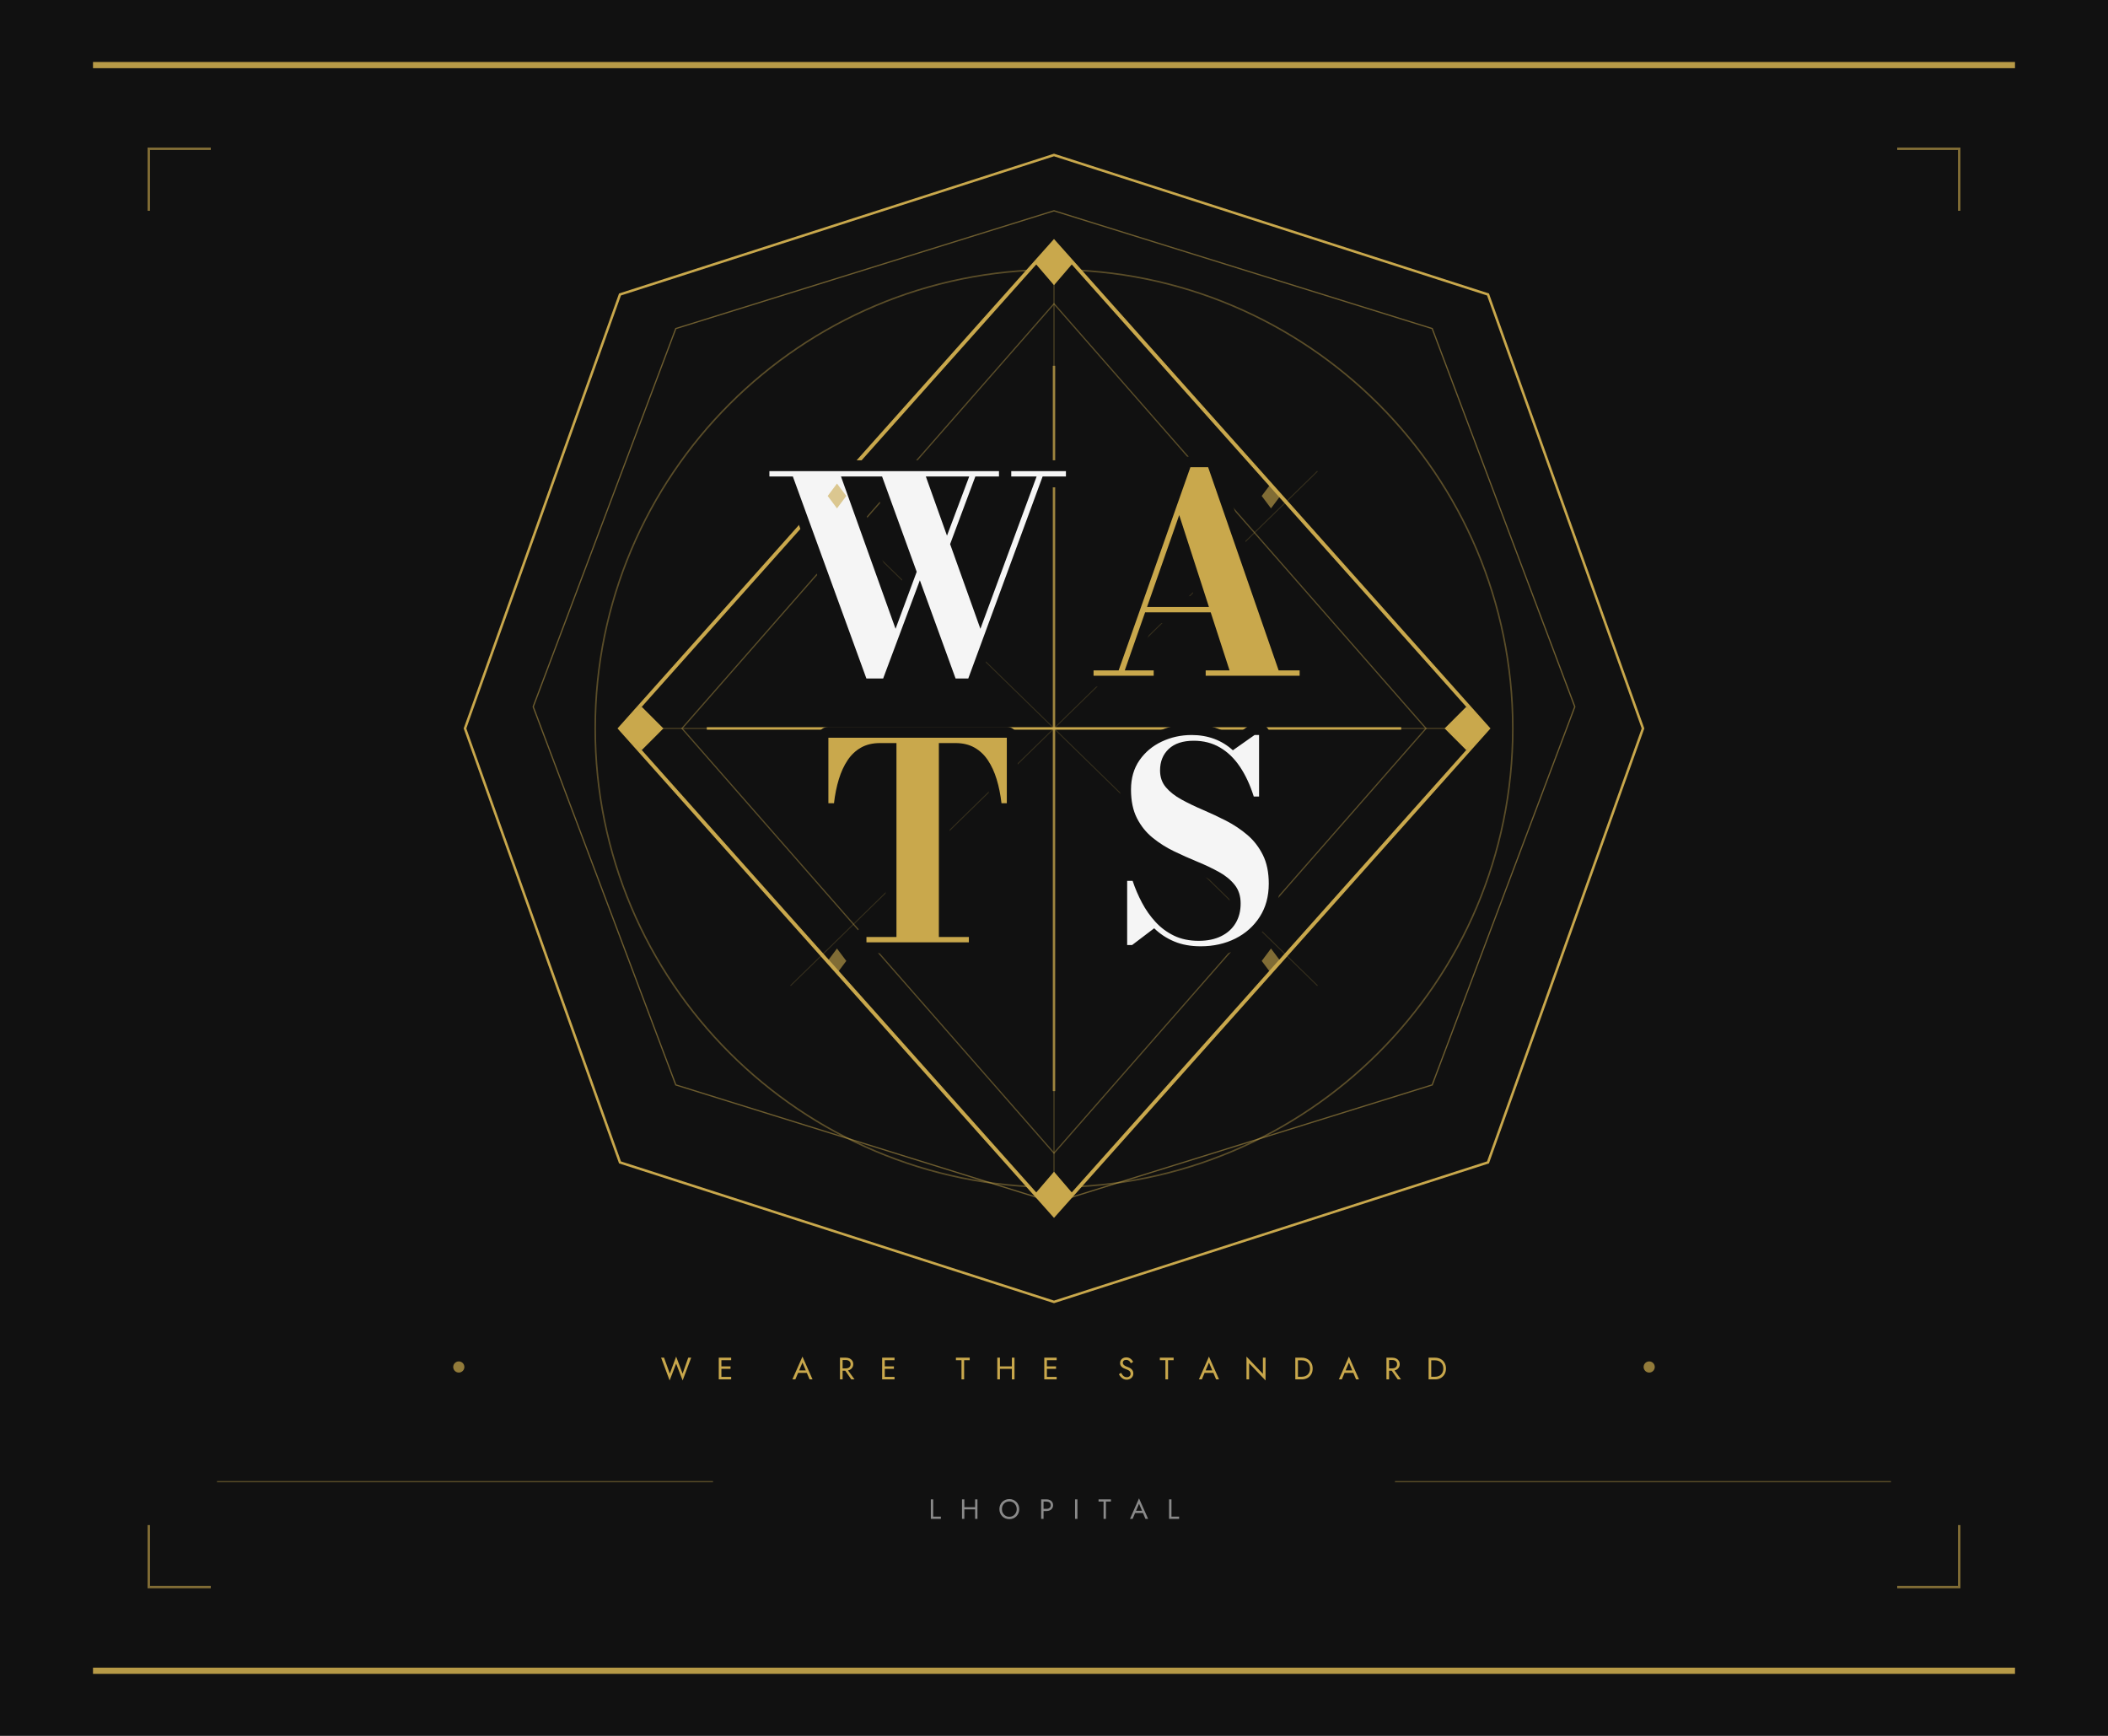
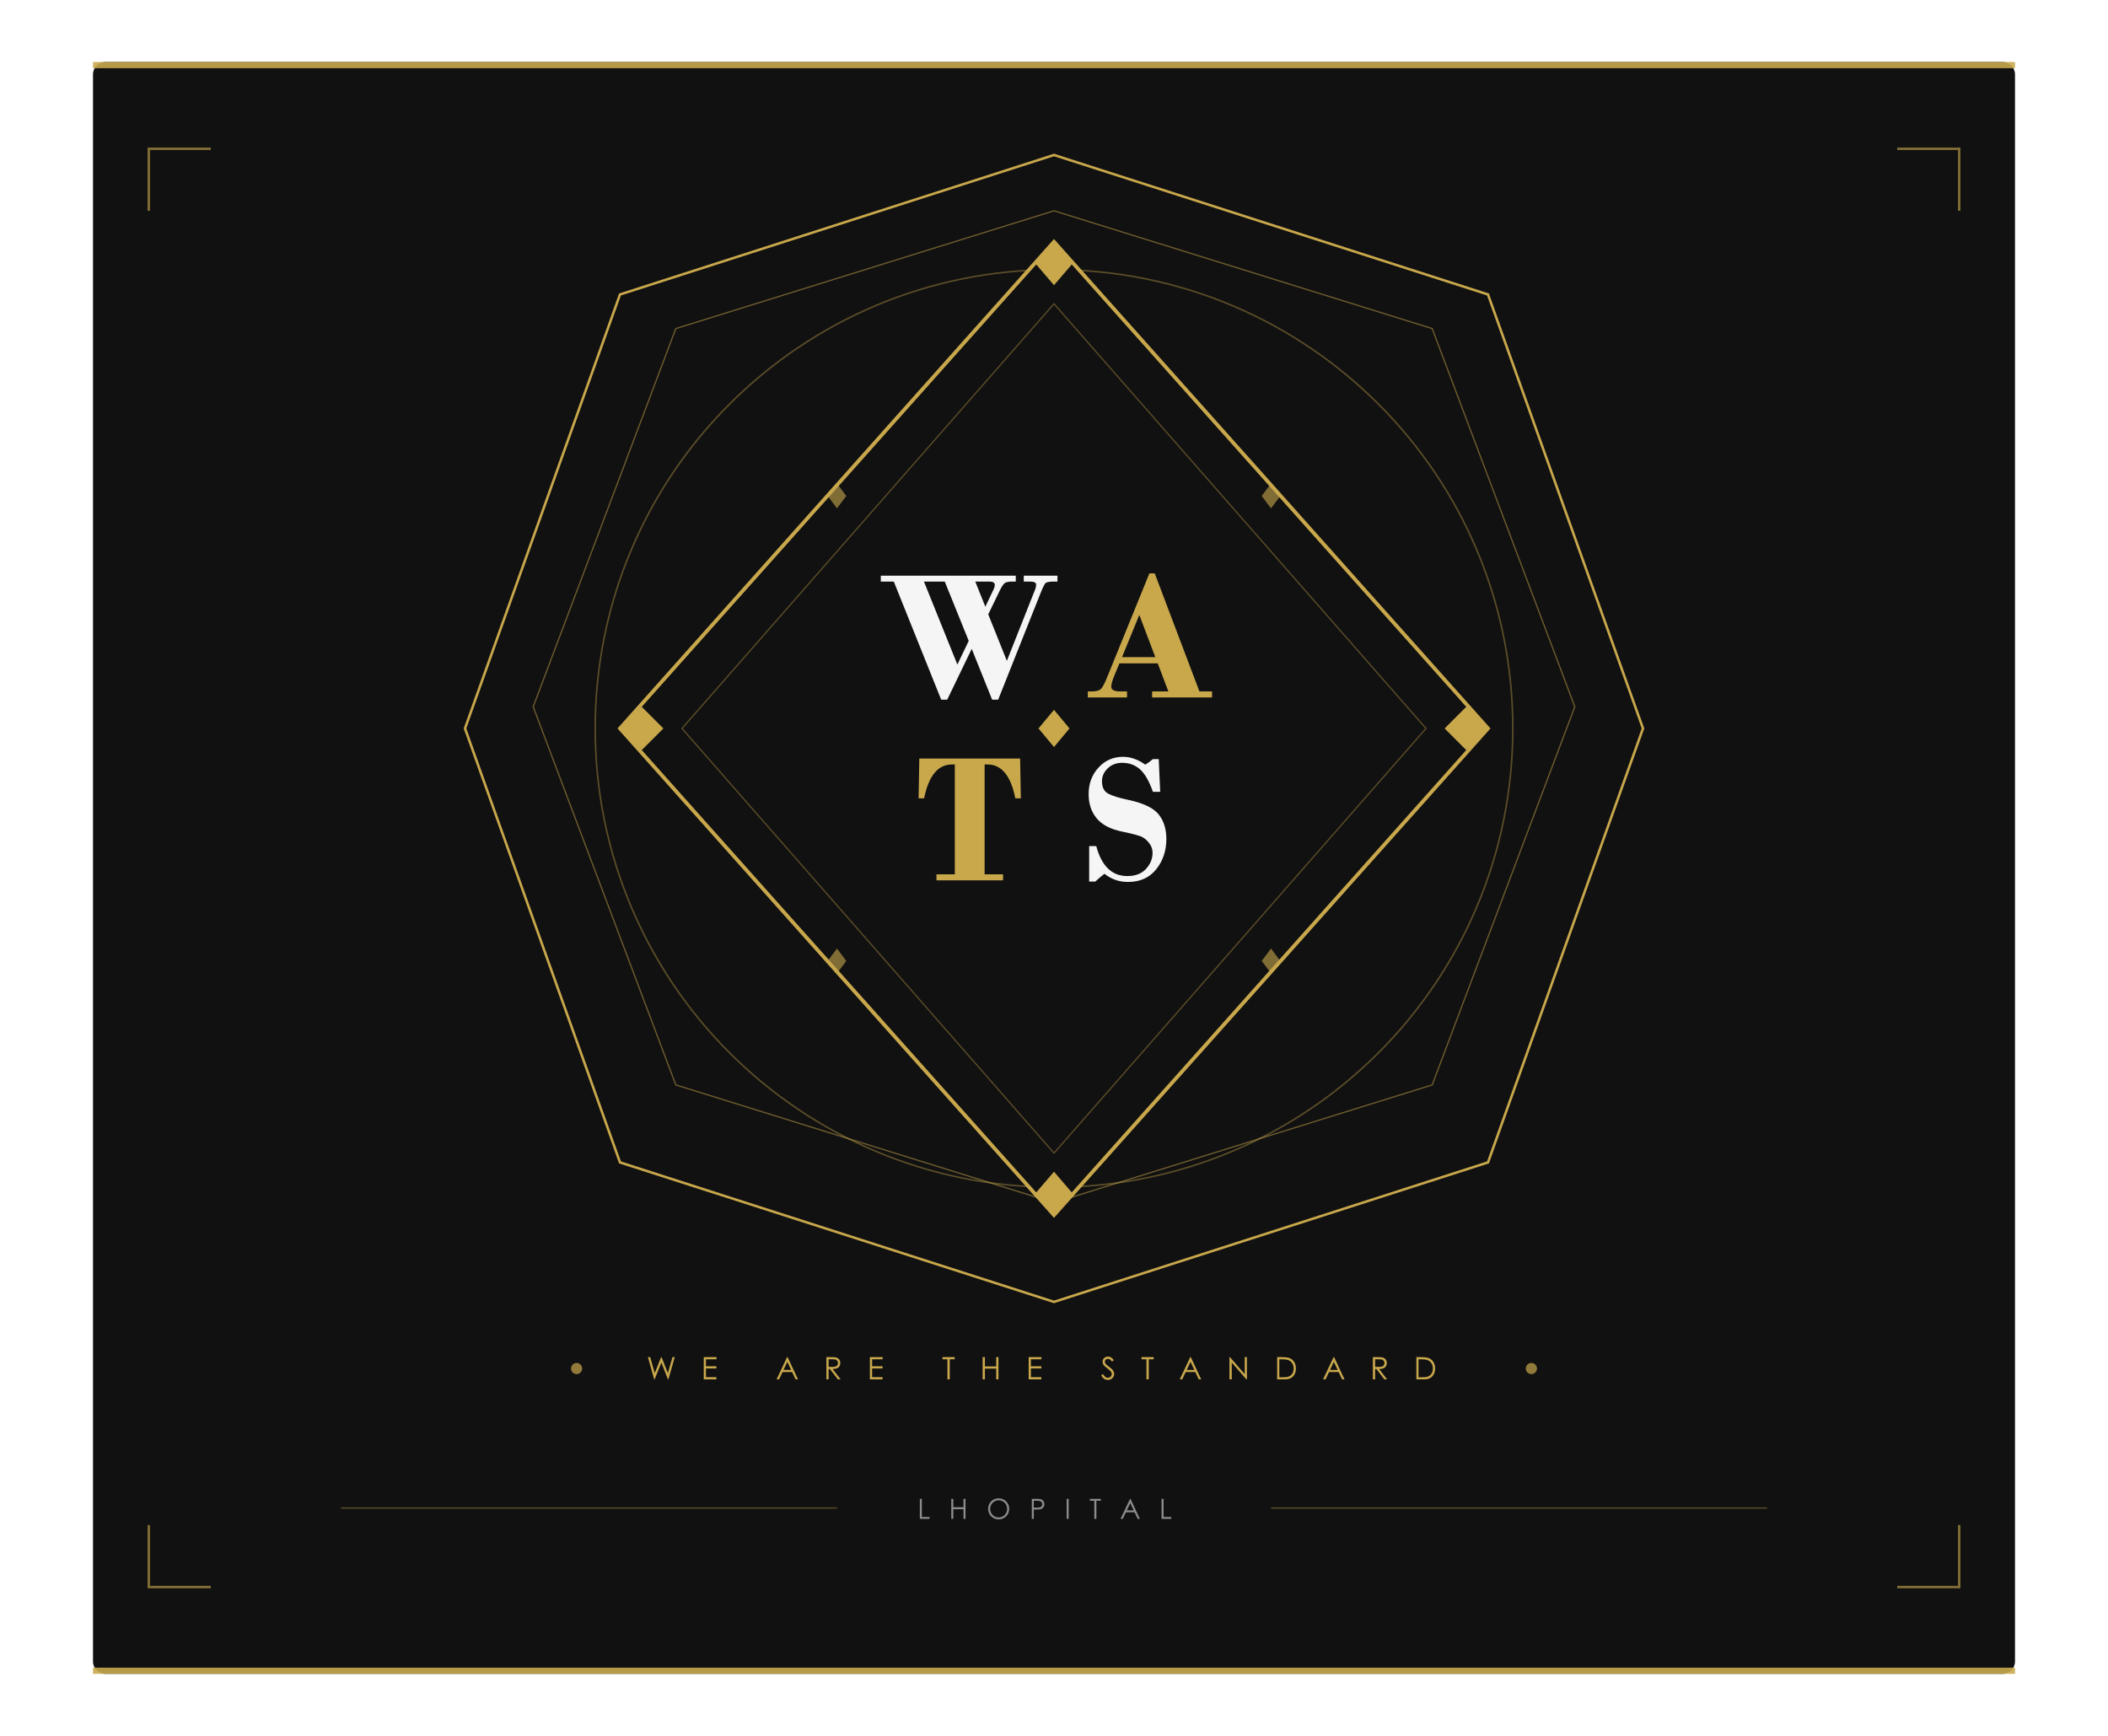
- <svg xmlns="http://www.w3.org/2000/svg" viewBox="0 0 680 560" role="img" aria-labelledby="t">
-   <rect width="680" height="560" fill="#111111" />
-   <rect x="30" y="20" width="620" height="2" fill="#C9A84C" opacity=".9" />
-   <rect x="30" y="538" width="620" height="2" fill="#C9A84C" opacity=".9" />
-   <g fill="none" stroke="#C9A84C">
-     <polygon points="340,50 480,95 530,235 480,375 340,420 200,375 150,235 200,95" stroke-width=".8" />
-     <polygon points="340,68 462,106 508,228 462,350 340,388 218,350 172,228 218,106" stroke-width=".4" opacity=".5" />
-     <circle cx="340" cy="235" r="148" stroke-width=".5" opacity=".4" />
-     <polygon points="340,78 480,235 340,392 200,235" fill="#111111" stroke-width="1.2" />
-     <polygon points="340,98 460,235 340,372 220,235" stroke-width=".4" opacity=".4" />
-     <line x1="340" y1="78" x2="340" y2="392" stroke-width=".4" opacity=".3" />
-     <line x1="200" y1="235" x2="480" y2="235" stroke-width=".4" opacity=".3" />
-     <line x1="255" y1="152" x2="425" y2="318" stroke-width=".3" opacity=".2" />
-     <line x1="425" y1="152" x2="255" y2="318" stroke-width=".3" opacity=".2" />
-     <line x1="228" y1="235" x2="452" y2="235" stroke-width=".8" />
-     <line x1="340" y1="118" x2="340" y2="352" stroke-width=".8" opacity=".7" />
-     <g stroke-width=".8" opacity=".6">
-       <polyline points="68,48 48,48 48,68" />
-       <polyline points="612,48 632,48 632,68" />
-       <polyline points="68,512 48,512 48,492" />
-       <polyline points="612,512 632,512 632,492" />
-     </g>
-     <line x1="70" y1="478" x2="230" y2="478" stroke-width=".4" opacity=".4" />
-     <line x1="450" y1="478" x2="610" y2="478" stroke-width=".4" opacity=".4" />
+ <svg xmlns="http://www.w3.org/2000/svg" width="100%" viewBox="0 0 680 560" role="img">
+   <rect x="30" y="20" width="620" height="520" rx="4" fill="#111111" />
+   <rect x="30" y="20" width="620" height="2" fill="#C9A84C" opacity="0.9" />
+   <rect x="30" y="538" width="620" height="2" fill="#C9A84C" opacity="0.9" />
+   <polygon points="340,50 480,95 530,235 480,375 340,420 200,375 150,235 200,95" fill="none" stroke="#C9A84C" stroke-width="0.8" />
+   <polygon points="340,68 462,106 508,228 462,350 340,388 218,350 172,228 218,106" fill="none" stroke="#C9A84C" stroke-width="0.4" opacity="0.5" />
+   <circle cx="340" cy="235" r="148" fill="none" stroke="#C9A84C" stroke-width="0.5" opacity="0.4" />
+   <polygon points="340,78 480,235 340,392 200,235" fill="#111111" stroke="#C9A84C" stroke-width="1.2" />
+   <polygon points="340,98 460,235 340,372 220,235" fill="none" stroke="#C9A84C" stroke-width="0.4" opacity="0.4" />
+   <g>
+     <path id="W" fill="#F5F5F5" d="M318.791 198.193 324.796 213.193 333.263 191.807Q333.263 191.748 333.747 190.62Q334.23 189.492 334.23 188.584Q334.23 187.617 332.238 187.617H330.246V185.713H341.115V187.617H340.207Q337.834 187.617 337.306 188.071Q336.779 188.525 335.666 191.338L321.984 225.732H320.05L313.459 209.326L305.548 225.732H303.615L288.322 187.617H284.132V185.713H327.668V187.617H326.671Q324.767 187.617 324.093 188.115Q323.42 188.613 322.336 190.869ZM314.601 187.617 317.853 195.732 320.373 190.43Q320.9 189.346 320.9 188.701Q320.9 187.617 319.171 187.617ZM298.048 187.617 308.83 214.395 312.492 206.748 304.757 187.617Z" />
+     <path id="A" fill="#C9A84C" d="M373.467 214.014H361.104L359.434 218.027Q358.467 220.43 358.467 221.514Q358.467 223.066 361.396 223.066H363.564V225.0H350.908V223.066H352.051Q354.307 223.066 355.098 222.305Q355.889 221.543 357.031 218.76L370.771 184.98H372.5L386.914 223.066H390.986V225.0H371.65V223.066H376.895ZM361.953 211.992H372.676L367.52 198.369Z" />
+     <path id="T" fill="#C9A84C" d="M296.553 244.713H329.072L329.307 257.545H327.52Q325.352 246.617 318.525 246.617H317.617V282.066H323.564V284.0H302.09V282.066H308.008V246.617H307.129Q300.303 246.617 298.105 257.545H296.318Z" />
+     <path id="S" fill="#F5F5F5" d="M373.785 244.889 374.254 255.436H371.91Q370.064 250.221 367.706 248.155Q365.348 246.09 362.008 246.09Q359.166 246.09 357.32 247.877Q355.475 249.664 355.475 252.008Q355.475 254.908 357.408 255.992Q359.342 257.076 364.059 258.072Q371.295 259.625 373.771 262.745Q376.246 265.865 376.246 270.67Q376.246 276.324 372.979 280.426Q369.713 284.527 363.824 284.527Q359.635 284.527 356.266 281.891Q354.625 283.18 353.307 284.41H351.344V272.955H353.629Q356.207 282.623 363.648 282.623Q367.574 282.623 369.684 280.309Q371.793 277.994 371.793 275.123Q371.793 273.512 370.87 272.223Q369.947 270.934 368.717 270.172Q367.486 269.41 361.92 268.268Q356.354 267.125 353.761 263.99Q351.168 260.855 351.168 256.168Q351.168 251.129 354.347 247.643Q357.525 244.156 362.271 244.156Q365.875 244.156 369.449 246.676Q370.592 246.002 371.91 244.889Z" />
  </g>
-   <path d="M284.89 218.88L279.48 218.88L255.76 153.72L248.19 153.72L248.19 152L322.25 152L322.25 153.72L314.63 153.72L306.49 175.54L316.26 202.86L334.39 153.72L326.21 153.72L326.21 152L343.85 152L343.85 153.72L336.33 153.72L312.35 218.88L308.25 218.88L296.73 187.20L284.89 218.88ZM288.89 202.86L295.71 184.47L284.54 153.72L271.29 153.72L288.89 202.86ZM305.48 172.81L312.65 153.72L298.66 153.72L305.48 172.81Z" fill="#F5F5F5" stroke="#111111" stroke-width="7" stroke-linejoin="round" paint-order="stroke" />
-   <path d="M384.00 150.72L389.72 150.72L412.47 216.28L419.24 216.28L419.24 218L388.93 218L388.93 216.28L396.63 216.28L390.55 197.54L369.39 197.54L362.83 216.28L372.16 216.28L372.16 218L352.76 218L352.76 216.28L360.85 216.28L384.00 150.72ZM370.01 195.82L389.98 195.82L380.39 166.17L370.01 195.82Z" fill="#C9A84C" stroke="#111111" stroke-width="7" stroke-linejoin="round" paint-order="stroke" />
-   <path d="M312.54 304L279.50 304L279.50 302.28L289.18 302.28L289.18 239.72L283.86 239.72Q280.34 239.72 277.76 241.17Q275.19 242.62 273.43 245.24Q271.67 247.86 270.59 251.40Q269.51 254.94 269.03 259.12L269.03 259.12L267.22 259.12L267.22 238L324.78 238L324.78 259.12L323.06 259.12Q322.58 254.94 321.50 251.40Q320.42 247.86 318.66 245.24Q316.90 242.62 314.33 241.17Q311.75 239.72 308.23 239.72L308.23 239.72L302.86 239.72L302.86 302.28L312.54 302.28L312.54 304Z" fill="#C9A84C" stroke="#111111" stroke-width="7" stroke-linejoin="round" paint-order="stroke" />
-   <path d="M387.32 305.28L387.32 305.28Q382.44 305.28 378.74 303.71Q375.04 302.15 372.32 299.47L372.32 299.47L365.19 304.88L363.60 304.88L363.60 284.16L365.36 284.16Q366.55 287.76 368.38 291.22Q370.20 294.67 372.76 297.44Q375.31 300.22 378.74 301.87Q382.17 303.52 386.70 303.52L386.70 303.52Q390.88 303.52 393.92 302.02Q396.96 300.52 398.58 297.82Q400.21 295.11 400.21 291.46L400.21 291.46Q400.21 287.90 398.30 285.48Q396.38 283.06 393.24 281.32Q390.09 279.58 386.31 278.02Q382.52 276.46 378.76 274.65Q375 272.85 371.83 270.27Q368.66 267.70 366.75 263.94Q364.84 260.18 364.84 254.72L364.84 254.72Q364.84 249.22 367.56 245.28Q370.29 241.34 374.78 239.23Q379.27 237.12 384.42 237.12L384.42 237.12Q388.33 237.12 391.70 238.37Q395.06 239.63 397.70 242.05L397.70 242.05L404.70 237.12L406.15 237.12L406.15 256.96L404.44 256.96Q402.68 251.38 399.97 247.35Q397.26 243.32 393.55 241.15Q389.83 238.97 385.08 238.97L385.08 238.97Q379.84 238.97 377.02 241.61Q374.21 244.25 374.21 248.56L374.21 248.56Q374.21 251.77 376.10 253.99Q377.99 256.22 381.12 257.93Q384.24 259.65 388.00 261.25Q391.76 262.86 395.50 264.77Q399.24 266.69 402.37 269.35Q405.49 272.01 407.38 275.82Q409.28 279.62 409.28 285.08L409.28 285.08Q409.28 291.24 406.37 295.77Q403.47 300.30 398.50 302.79Q393.52 305.28 387.32 305.28Z" fill="#F5F5F5" stroke="#111111" stroke-width="7" stroke-linejoin="round" paint-order="stroke" />
+   <polygon points="340,229 345,235 340,241 335,235" fill="#C9A84C" />
  <g fill="#C9A84C">
    <polygon points="340,78 346,85 340,92 334,85" />
    <polygon points="340,378 346,385 340,392 334,385" />
    <polygon points="200,235 207,228 214,235 207,242" />
    <polygon points="466,235 473,228 480,235 473,242" />
-     <g opacity=".6">
-       <polygon points="270,156 273,160 270,164 267,160" />
-       <polygon points="410,156 413,160 410,164 407,160" />
-       <polygon points="270,306 273,310 270,314 267,310" />
-       <polygon points="410,306 413,310 410,314 407,310" />
-     </g>
-     <path d="M222.01 438L220.19 443.15L218.11 437.65L216.07 443.15L214.21 438L213.26 438L216.01 445.35L218.11 439.91L220.21 445.35L222.96 438L222.01 438ZM235.86 438L231.86 438L231.86 445L235.86 445L235.86 444.20L232.71 444.20L232.71 441.60L235.66 441.60L235.66 440.80L232.71 440.80L232.71 438.80L235.86 438.80L235.86 438ZM257.45 442.90L260.27 442.90L261.16 445L262.11 445L258.86 437.65L255.61 445L256.56 445L257.45 442.90ZM257.79 442.10L258.86 439.58L259.93 442.10L257.79 442.10ZM272.86 438L270.96 438L270.96 445L271.81 445L271.81 442.20L272.66 442.20L274.61 445L275.66 445L273.57 442.12Q273.84 442.06 274.08 441.94L274.08 441.94Q274.61 441.69 274.93 441.21Q275.24 440.74 275.24 440.10L275.24 440.10Q275.24 439.45 274.93 438.98Q274.61 438.51 274.08 438.25Q273.54 438 272.86 438L272.86 438ZM272.86 441.45L271.81 441.45L271.81 438.75L272.86 438.75Q273.31 438.75 273.66 438.91Q274 439.07 274.20 439.37Q274.39 439.67 274.39 440.10Q274.39 440.53 274.20 440.83Q274 441.13 273.66 441.29Q273.31 441.45 272.86 441.45L272.86 441.45ZM288.56 438L284.56 438L284.56 445L288.56 445L288.56 444.20L285.41 444.20L285.41 441.60L288.36 441.60L288.36 440.80L285.41 440.80L285.41 438.80L288.56 438.80L288.56 438ZM308.36 438L308.36 438.80L310.16 438.80L310.16 445L311.01 445L311.01 438.80L312.81 438.80L312.81 438L308.36 438ZM327.26 438L326.41 438L326.41 440.80L322.56 440.80L322.56 438L321.71 438L321.71 445L322.56 445L322.56 441.60L326.41 441.60L326.41 445L327.26 445L327.26 438ZM340.86 438L336.86 438L336.86 445L340.86 445L340.86 444.20L337.71 444.20L337.71 441.60L340.66 441.60L340.66 440.80L337.71 440.80L337.71 438.80L340.86 438.80L340.86 438ZM361.62 442.88L361.62 442.88L360.94 443.34Q361.17 443.80 361.54 444.20Q361.90 444.61 362.38 444.86Q362.87 445.10 363.44 445.10L363.44 445.10Q363.86 445.10 364.25 444.96Q364.63 444.82 364.94 444.56Q365.24 444.30 365.42 443.93Q365.59 443.56 365.59 443.10L365.59 443.10Q365.59 442.62 365.42 442.27Q365.25 441.93 364.99 441.69Q364.72 441.44 364.41 441.28Q364.10 441.12 363.82 441.02L363.82 441.02Q363.21 440.81 362.86 440.60Q362.50 440.38 362.35 440.13Q362.20 439.89 362.20 439.60L362.20 439.60Q362.20 439.26 362.46 438.99Q362.72 438.71 363.29 438.71L363.29 438.71Q363.70 438.71 363.99 438.87Q364.27 439.03 364.47 439.28Q364.67 439.53 364.80 439.79L364.80 439.79L365.53 439.37Q365.36 439 365.06 438.67Q364.76 438.33 364.33 438.12Q363.91 437.90 363.34 437.90L363.34 437.90Q362.75 437.90 362.29 438.13Q361.83 438.37 361.57 438.78Q361.31 439.19 361.31 439.71L361.31 439.71Q361.31 440.19 361.50 440.52Q361.68 440.85 361.97 441.07Q362.26 441.30 362.58 441.44Q362.90 441.59 363.16 441.68L363.16 441.68Q363.56 441.82 363.92 442.00Q364.27 442.17 364.49 442.45Q364.71 442.73 364.71 443.20L364.71 443.20Q364.71 443.68 364.37 443.99Q364.03 444.30 363.47 444.30L363.47 444.30Q363.05 444.30 362.72 444.12Q362.39 443.94 362.13 443.62Q361.86 443.30 361.62 442.88ZM374.14 438L374.14 438.80L375.94 438.80L375.94 445L376.79 445L376.79 438.80L378.59 438.80L378.59 438L374.14 438ZM388.58 442.90L391.40 442.90L392.29 445L393.24 445L389.99 437.65L386.74 445L387.69 445L388.58 442.90ZM388.92 442.10L389.99 439.58L391.06 442.10L388.92 442.10ZM408.24 438L407.39 438L407.39 443.21L402.09 437.65L402.09 445L402.94 445L402.94 439.79L408.24 445.35L408.24 438ZM419.94 438L417.84 438L417.84 445L419.94 445Q420.96 445 421.75 444.56Q422.54 444.12 422.99 443.33Q423.44 442.55 423.44 441.50Q423.44 440.45 422.99 439.67Q422.54 438.88 421.75 438.44Q420.96 438 419.94 438L419.94 438ZM419.94 444.15L418.69 444.15L418.69 438.85L419.94 438.85Q420.53 438.85 421.02 439.04Q421.51 439.22 421.86 439.56Q422.21 439.91 422.40 440.40Q422.59 440.89 422.59 441.50Q422.59 442.11 422.40 442.60Q422.21 443.09 421.86 443.44Q421.51 443.78 421.02 443.96Q420.53 444.15 419.94 444.15L419.94 444.15ZM433.73 442.90L436.55 442.90L437.44 445L438.39 445L435.14 437.65L431.89 445L432.84 445L433.73 442.90ZM434.07 442.10L435.14 439.58L436.21 442.10L434.07 442.10ZM449.14 438L447.24 438L447.24 445L448.09 445L448.09 442.20L448.94 442.20L450.89 445L451.94 445L449.85 442.12Q450.12 442.06 450.36 441.94L450.36 441.94Q450.89 441.69 451.21 441.21Q451.52 440.74 451.52 440.10L451.52 440.10Q451.52 439.45 451.21 438.98Q450.89 438.51 450.36 438.25Q449.82 438 449.14 438L449.14 438ZM449.14 441.45L448.09 441.45L448.09 438.75L449.14 438.75Q449.59 438.75 449.94 438.91Q450.28 439.07 450.48 439.37Q450.67 439.67 450.67 440.10Q450.67 440.53 450.48 440.83Q450.28 441.13 449.94 441.29Q449.59 441.45 449.14 441.45L449.14 441.45ZM462.94 438L460.84 438L460.84 445L462.94 445Q463.96 445 464.75 444.56Q465.54 444.12 465.99 443.33Q466.44 442.55 466.44 441.50Q466.44 440.45 465.99 439.67Q465.54 438.88 464.75 438.44Q463.96 438 462.94 438L462.94 438ZM462.94 444.15L461.69 444.15L461.69 438.85L462.94 438.85Q463.53 438.85 464.02 439.04Q464.51 439.22 464.86 439.56Q465.21 439.91 465.40 440.40Q465.59 440.89 465.59 441.50Q465.59 442.11 465.40 442.60Q465.21 443.09 464.86 443.44Q464.51 443.78 464.02 443.96Q463.53 444.15 462.94 444.15L462.94 444.15Z" />
-     <circle cx="148" cy="441" r="1.8" opacity=".7" />
-     <circle cx="532" cy="441" r="1.8" opacity=".7" />
  </g>
-   <path d="M301.03 483.70L300.27 483.70L300.27 490L303.51 490L303.51 489.28L301.03 489.28L301.03 483.70ZM315.31 483.70L314.55 483.70L314.55 486.22L311.08 486.22L311.08 483.70L310.32 483.70L310.32 490L311.08 490L311.08 486.94L314.55 486.94L314.55 490L315.31 490L315.31 483.70ZM323.20 486.85L323.20 486.85Q323.20 486.14 323.51 485.58Q323.82 485.02 324.36 484.70Q324.90 484.38 325.59 484.38L325.59 484.38Q326.28 484.38 326.82 484.70Q327.35 485.02 327.66 485.58Q327.97 486.14 327.97 486.85L327.97 486.85Q327.97 487.56 327.66 488.12Q327.35 488.68 326.82 489.00Q326.28 489.32 325.59 489.32L325.59 489.32Q324.90 489.32 324.36 489.00Q323.82 488.68 323.51 488.12Q323.20 487.56 323.20 486.85ZM322.39 486.85L322.39 486.85Q322.39 487.53 322.63 488.13Q322.87 488.72 323.30 489.16Q323.73 489.60 324.32 489.84Q324.90 490.09 325.59 490.09L325.59 490.09Q326.28 490.09 326.86 489.84Q327.44 489.60 327.87 489.16Q328.30 488.72 328.54 488.13Q328.78 487.53 328.78 486.85L328.78 486.85Q328.78 486.16 328.54 485.57Q328.30 484.98 327.87 484.54Q327.44 484.11 326.86 483.86Q326.28 483.61 325.59 483.61L325.59 483.61Q324.90 483.61 324.32 483.86Q323.73 484.11 323.30 484.54Q322.87 484.98 322.63 485.57Q322.39 486.16 322.39 486.85ZM337.57 483.70L335.86 483.70L335.86 490L336.63 490L336.63 487.48L337.57 487.48Q338.18 487.48 338.67 487.25Q339.15 487.02 339.43 486.59Q339.71 486.17 339.71 485.59L339.71 485.59Q339.71 485.00 339.43 484.58Q339.15 484.16 338.67 483.93Q338.18 483.70 337.57 483.70L337.57 483.70ZM337.57 486.76L336.63 486.76L336.63 484.42L337.57 484.42Q338.18 484.42 338.57 484.71Q338.95 485.00 338.95 485.59L338.95 485.59Q338.95 486.17 338.57 486.46Q338.18 486.76 337.57 486.76L337.57 486.76ZM347.56 483.70L346.79 483.70L346.79 490L347.56 490L347.56 483.70ZM354.37 483.70L354.37 484.42L355.99 484.42L355.99 490L356.75 490L356.75 484.42L358.37 484.42L358.37 483.70L354.37 483.70ZM366.16 488.11L368.70 488.11L369.50 490L370.36 490L367.43 483.38L364.51 490L365.36 490L366.16 488.11ZM366.47 487.39L367.43 485.12L368.40 487.39L366.47 487.39ZM377.89 483.70L377.12 483.70L377.12 490L380.36 490L380.36 489.28L377.89 489.28L377.89 483.70Z" fill="#8A8A8A" />
+   <g fill="#C9A84C" opacity="0.6">
+     <polygon points="270,156 273,160 270,164 267,160" />
+     <polygon points="410,156 413,160 410,164 407,160" />
+     <polygon points="270,306 273,310 270,314 267,310" />
+     <polygon points="410,306 413,310 410,314 407,310" />
+   </g>
+   <g fill="none" stroke="#C9A84C" stroke-width="0.8" opacity="0.6">
+     <polyline points="68,48 48,48 48,68" />
+     <polyline points="612,48 632,48 632,68" />
+     <polyline points="68,512 48,512 48,492" />
+     <polyline points="612,512 632,512 632,492" />
+   </g>
+   <path id="we-are-the-standard" fill="#C9A84C" d="M209.005 437.817H209.742L211.202 442.993L213.263 437.817H213.409L215.445 442.993L216.935 437.817H217.667L215.606 445.0H215.47L213.341 439.565L211.168 445.0H211.031Z M227.015 437.817H231.131V438.525H227.732V440.771H231.102V441.475H227.732V444.292H231.102V445.0H227.015Z M254.074 437.817 257.424 445.0H256.652L255.524 442.637H252.429L251.306 445.0H250.505L253.898 437.817ZM253.986 439.341 252.751 441.943H255.207Z M266.576 437.817H268.007Q269.203 437.817 269.628 437.915Q270.268 438.062 270.668 438.542Q271.068 439.023 271.068 439.727Q271.068 440.312 270.792 440.757Q270.517 441.201 270.004 441.428Q269.491 441.655 268.588 441.66L271.171 445.0H270.282L267.704 441.66H267.294V445.0H266.576ZM267.294 438.521V440.962L268.529 440.972Q269.247 440.972 269.591 440.835Q269.936 440.698 270.128 440.398Q270.321 440.098 270.321 439.727Q270.321 439.365 270.126 439.07Q269.931 438.774 269.613 438.647Q269.296 438.521 268.559 438.521Z M280.611 437.817H284.728V438.525H281.329V440.771H284.698V441.475H281.329V444.292H284.698V445.0H280.611Z M304.023 438.516V437.817H307.964V438.516H306.362V445.0H305.63V438.516Z M316.984 437.817H317.707V440.83H321.359V437.817H322.082V445.0H321.359V441.533H317.707V445.0H316.984Z M331.83 437.817H335.946V438.525H332.548V440.771H335.917V441.475H332.548V444.292H335.917V445.0H331.83Z M355.213 443.662 355.823 443.296Q356.468 444.482 357.312 444.482Q357.674 444.482 357.991 444.314Q358.309 444.146 358.475 443.862Q358.641 443.579 358.641 443.262Q358.641 442.9 358.396 442.554Q358.06 442.075 357.166 441.401Q356.268 440.723 356.048 440.42Q355.667 439.912 355.667 439.321Q355.667 438.853 355.892 438.467Q356.116 438.081 356.524 437.859Q356.932 437.637 357.41 437.637Q357.918 437.637 358.36 437.888Q358.802 438.14 359.295 438.813L358.709 439.258Q358.304 438.721 358.018 438.55Q357.732 438.379 357.396 438.379Q356.961 438.379 356.685 438.643Q356.409 438.906 356.409 439.292Q356.409 439.526 356.507 439.746Q356.604 439.966 356.863 440.225Q357.005 440.361 357.791 440.942Q358.724 441.631 359.07 442.168Q359.417 442.705 359.417 443.247Q359.417 444.028 358.824 444.604Q358.23 445.181 357.381 445.181Q356.727 445.181 356.194 444.832Q355.662 444.482 355.213 443.662Z M368.223 438.516V437.817H372.163V438.516H370.562V445.0H369.829V438.516Z M384.128 437.817 387.478 445.0H386.706L385.578 442.637H382.482L381.359 445.0H380.559L383.952 437.817ZM384.04 439.341 382.805 441.943H385.261Z M396.596 445.0V437.817H396.752L401.527 443.315V437.817H402.235V445.0H402.074L397.338 439.57V445.0Z M411.988 445.0V437.817H413.478Q415.089 437.817 415.816 438.076Q416.861 438.442 417.45 439.346Q418.038 440.249 418.038 441.499Q418.038 442.578 417.572 443.398Q417.105 444.219 416.361 444.609Q415.616 445.0 414.273 445.0ZM412.677 444.321H413.507Q414.996 444.321 415.572 444.136Q416.383 443.872 416.847 443.186Q417.311 442.5 417.311 441.509Q417.311 440.469 416.808 439.731Q416.305 438.994 415.406 438.721Q414.732 438.516 413.185 438.516H412.677Z M430.364 437.817 433.714 445.0H432.942L431.814 442.637H428.719L427.596 445.0H426.795L430.188 437.817ZM430.276 439.341 429.041 441.943H431.497Z M442.866 437.817H444.297Q445.493 437.817 445.918 437.915Q446.558 438.062 446.958 438.542Q447.358 439.023 447.358 439.727Q447.358 440.312 447.083 440.757Q446.807 441.201 446.294 441.428Q445.781 441.655 444.878 441.66L447.461 445.0H446.572L443.994 441.66H443.584V445.0H442.866ZM443.584 438.521V440.962L444.819 440.972Q445.537 440.972 445.881 440.835Q446.226 440.698 446.418 440.398Q446.611 440.098 446.611 439.727Q446.611 439.365 446.416 439.07Q446.221 438.774 445.903 438.647Q445.586 438.521 444.849 438.521Z M456.896 445.0V437.817H458.386Q459.997 437.817 460.725 438.076Q461.77 438.442 462.358 439.346Q462.946 440.249 462.946 441.499Q462.946 442.578 462.48 443.398Q462.014 444.219 461.269 444.609Q460.524 445.0 459.182 445.0ZM457.585 444.321H458.415Q459.904 444.321 460.48 444.136Q461.291 443.872 461.755 443.186Q462.219 442.5 462.219 441.509Q462.219 440.469 461.716 439.731Q461.213 438.994 460.314 438.721Q459.641 438.516 458.093 438.516H457.585Z" />
+   <circle cx="186" cy="441.5" r="1.8" fill="#C9A84C" opacity="0.7" />
+   <circle cx="494" cy="441.5" r="1.8" fill="#C9A84C" opacity="0.7" />
+   <path id="lhopital" fill="#8C8C8C" d="M296.719 483.536H297.369V489.376H299.852V490.0H296.719Z M306.867 483.536H307.518V486.247H310.805V483.536H311.455V490.0H310.805V486.88H307.518V490.0H306.867Z M322.105 483.373Q323.573 483.373 324.561 484.353Q325.55 485.333 325.55 486.766Q325.55 488.185 324.563 489.174Q323.577 490.163 322.157 490.163Q320.72 490.163 319.732 489.178Q318.743 488.194 318.743 486.796Q318.743 485.865 319.193 485.069Q319.644 484.274 320.422 483.823Q321.199 483.373 322.105 483.373ZM322.135 484.006Q321.419 484.006 320.778 484.379Q320.136 484.753 319.776 485.386Q319.415 486.019 319.415 486.796Q319.415 487.948 320.213 488.741Q321.01 489.534 322.135 489.534Q322.887 489.534 323.526 489.169Q324.166 488.805 324.524 488.172Q324.882 487.539 324.882 486.766Q324.882 485.997 324.524 485.375Q324.166 484.753 323.515 484.379Q322.865 484.006 322.135 484.006Z M332.842 483.536H334.13Q335.237 483.536 335.624 483.632Q336.177 483.769 336.529 484.193Q336.881 484.617 336.881 485.258Q336.881 485.904 336.538 486.324Q336.195 486.744 335.593 486.889Q335.154 486.994 333.949 486.994H333.488V490.0H332.842ZM333.488 484.164V486.361L334.582 486.375Q335.246 486.375 335.553 486.254Q335.861 486.133 336.037 485.863Q336.213 485.592 336.213 485.258Q336.213 484.933 336.037 484.663Q335.861 484.393 335.573 484.278Q335.285 484.164 334.631 484.164Z M344.08 483.536H344.726V490.0H344.08Z M351.566 484.164V483.536H355.112V484.164H353.671V490.0H353.011V484.164Z M364.68 483.536 367.695 490.0H367.001L365.986 487.873H363.199L362.189 490.0H361.468L364.522 483.536ZM364.601 484.907 363.49 487.249H365.7Z M374.697 483.536H375.347V489.376H377.83V490.0H374.697Z" />
+   <line x1="110" y1="486.5" x2="270" y2="486.5" stroke="#C9A84C" stroke-width="0.4" opacity="0.4" />
+   <line x1="410" y1="486.5" x2="570" y2="486.5" stroke="#C9A84C" stroke-width="0.4" opacity="0.4" />
</svg>
